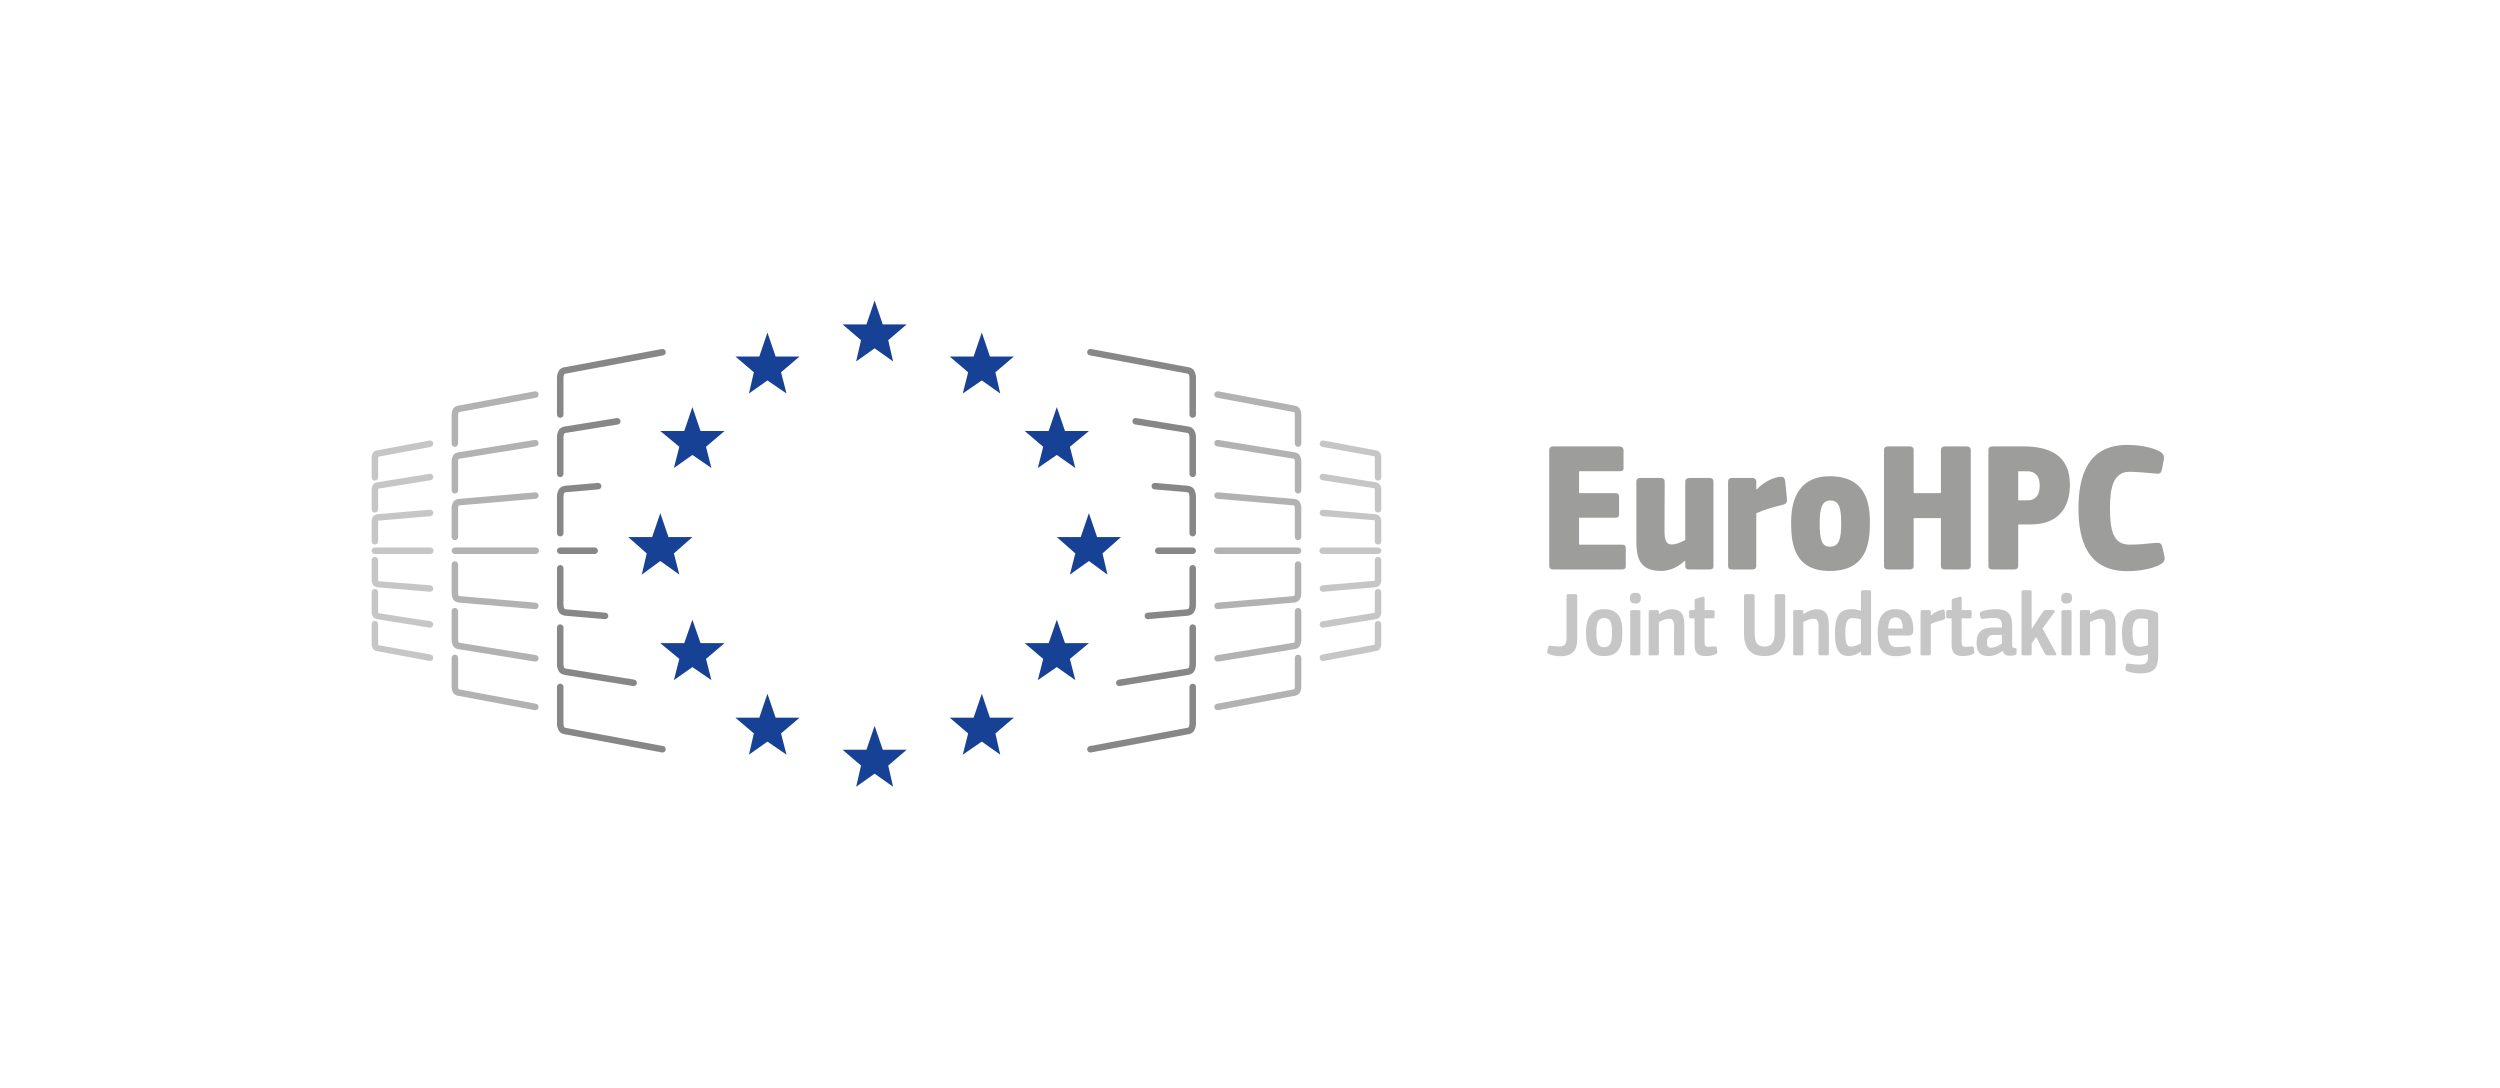
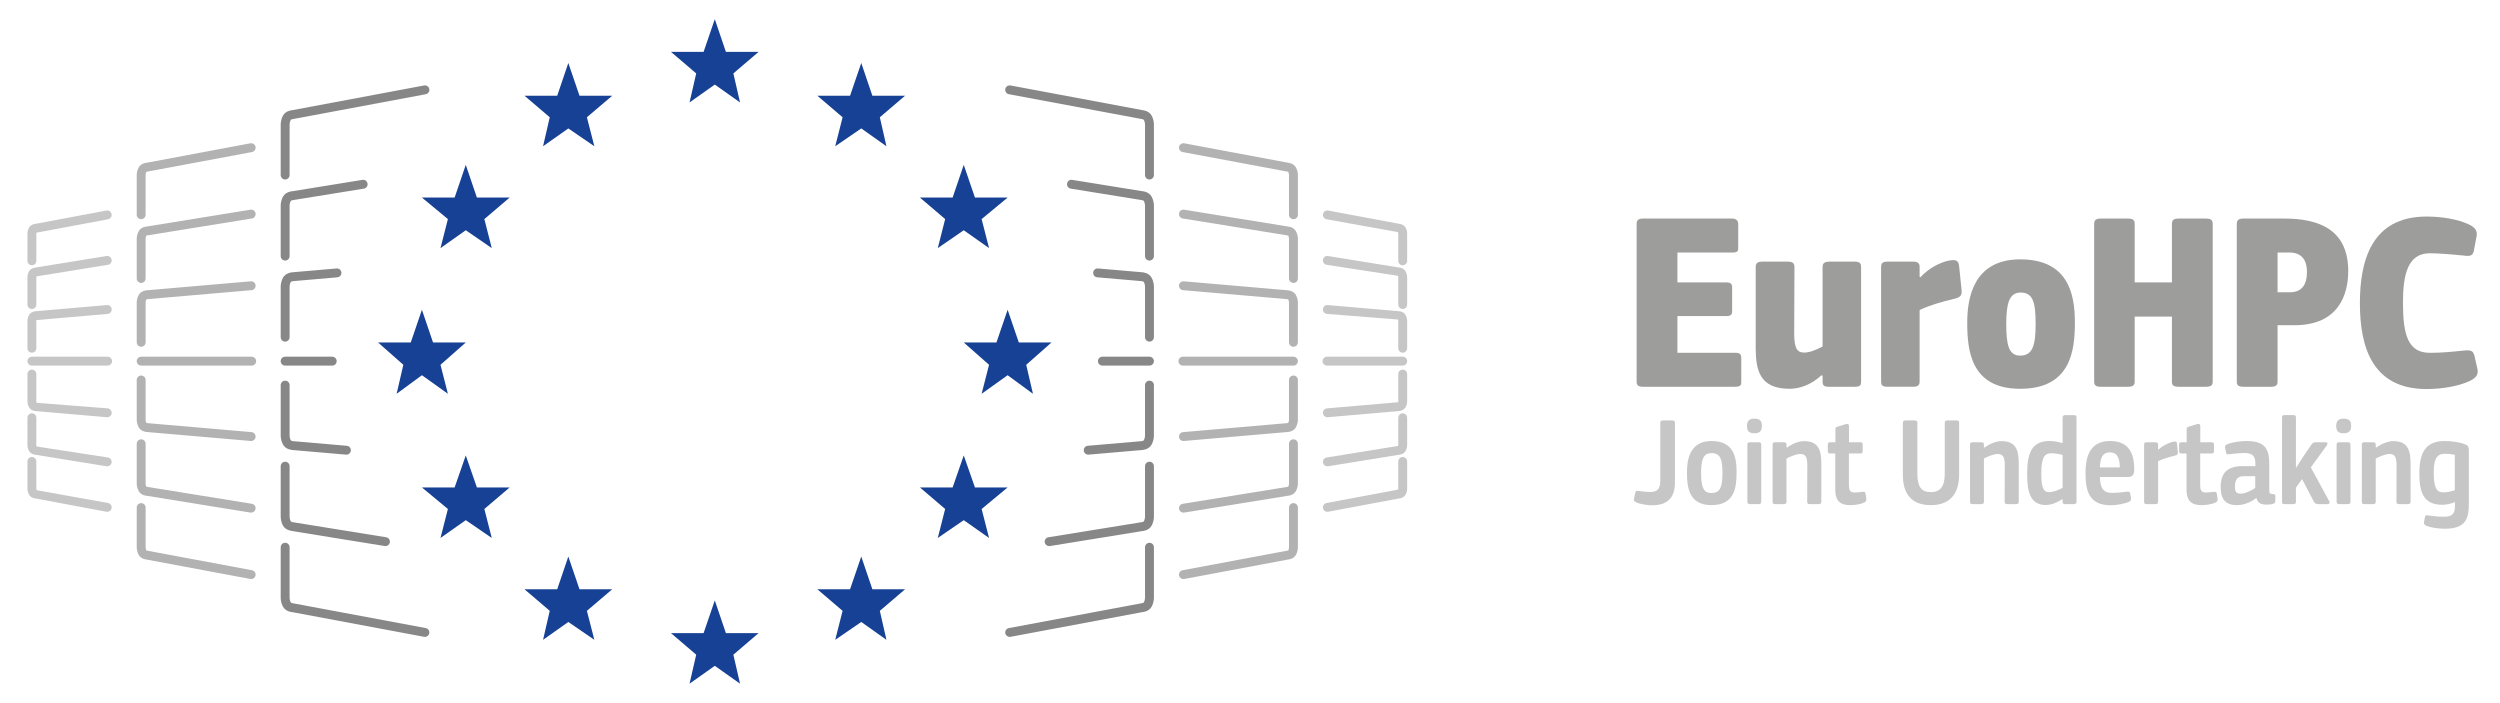
- <svg xmlns="http://www.w3.org/2000/svg" viewBox="0 0 384 167">
+ <svg xmlns="http://www.w3.org/2000/svg" viewBox="54 44 281 79">
  <defs>
    <style>.cls-1{fill:#b2b2b2;}.cls-1,.cls-2,.cls-3,.cls-4,.cls-5{stroke-width:0px;}.cls-2{fill:#164194;}.cls-3{fill:#878787;}.cls-4{fill:#c6c6c6;}.cls-5{fill:#9d9d9c;}</style>
  </defs>
  <g id="Layer_1">
    <path class="cls-3" d="M101.763,115.587c-.03,0-.061-.003-.092-.009l-14.863-2.781c-.014.008-.693-.048-1-.606-.262-.476-.259-.956-.258-1.01v-5.672c0-.276.224-.5.5-.5s.5.224.5.5v5.684c0,.01.001.273.134.516.026.048.177.094.242.098l14.928,2.789c.272.051.451.311.4.583-.045.24-.255.408-.491.408Z" />
    <path class="cls-3" d="M97.329,105.382c-.026,0-.053-.002-.081-.007l-10.429-1.688c.016-.021-.705-.051-1.011-.606-.262-.476-.259-.957-.258-1.011v-5.672c0-.276.224-.5.5-.5s.5.224.5.5v5.684c0,.01.001.274.134.517.026.047.176.093.242.097l10.482,1.694c.273.044.458.301.414.573-.04.245-.252.42-.493.42Z" />
    <path class="cls-3" d="M92.938,95.103c-.014,0-.029-.001-.043-.002l-6.038-.52c-.06-.003-.742-.056-1.048-.612-.262-.476-.259-.956-.258-1.01v-5.673c0-.276.224-.5.5-.5s.5.224.5.5v5.685c0,.01.001.273.134.516.026.048.177.094.242.098l6.054.521c.275.023.479.266.455.541-.022.261-.241.457-.498.457Z" />
    <path class="cls-3" d="M91.341,85.093h-5.292c-.276,0-.5-.224-.5-.5s.224-.5.5-.5h5.292c.276,0,.5.224.5.5s-.224.5-.5.5Z" />
    <path class="cls-3" d="M86.05,64.176c-.276,0-.5-.224-.5-.5v-5.684c-.001-.042-.004-.523.258-.999.307-.557.988-.609,1.065-.613l14.798-2.774c.27-.047.532.128.584.4.051.272-.128.532-.4.584l-14.863,2.782c-.15.015-.283.061-.307.104-.131.238-.134.502-.134.505v5.695c0,.276-.224.5-.5.5Z" />
    <path class="cls-3" d="M86.05,73.287c-.276,0-.5-.224-.5-.5v-5.684c-.001-.042-.004-.522.258-.998.307-.558.988-.609,1.065-.613l7.864-1.275c.274-.052.529.141.574.413.044.273-.141.529-.414.573l-7.917,1.281c-.139.013-.271.06-.295.103-.133.242-.134.506-.134.509v5.69c0,.276-.224.5-.5.5Z" />
    <path class="cls-3" d="M86.05,82.399c-.276,0-.5-.224-.5-.5v-5.684c-.001-.042-.004-.522.258-.998.307-.557.988-.609,1.065-.613l4.962-.429c.273-.021.517.18.541.455s-.18.518-.455.541l-4.978.43c-.102.008-.234.055-.258.099-.133.242-.134.506-.134.509v5.69c0,.276-.224.5-.5.5Z" />
    <path class="cls-1" d="M82.231,109.086c-.03,0-.061-.003-.092-.009l-11.695-2.188c-.004-.001-.589-.037-.86-.529-.219-.398-.217-.803-.216-.848v-4.461c0-.276.224-.5.5-.5s.5.224.5.5v4.472c0,.007.002.19.092.354.011.003.087.021.102.021l11.76,2.196c.272.051.451.311.4.583-.045.24-.255.408-.491.408Z" />
    <path class="cls-1" d="M82.231,101.621c-.026,0-.053-.002-.081-.007l-11.695-1.893c-.002.011-.601-.039-.872-.532-.219-.398-.217-.802-.216-.847v-4.462c0-.276.224-.5.5-.5s.5.224.5.5v4.473c0,.007.002.19.092.353h.001c.009,0,.069.019.111.022l11.74,1.898c.273.044.458.301.414.573-.04.245-.252.42-.493.42Z" />
    <path class="cls-1" d="M82.231,93.568c-.014,0-.029-.001-.043-.002l-11.695-1.01c-.05-.002-.64-.047-.909-.536-.219-.398-.217-.803-.216-.848v-4.462c0-.276.224-.5.5-.5s.5.224.5.5v4.473c0,.007.002.19.092.354.011.003.087.021.102.021l11.711,1.011c.275.023.479.266.455.541-.022.261-.241.457-.498.457Z" />
    <path class="cls-1" d="M82.289,85.093h-12.421c-.276,0-.5-.224-.5-.5s.224-.5.5-.5h12.421c.276,0,.5.224.5.5s-.224.5-.5.5Z" />
    <path class="cls-1" d="M69.868,68.635c-.276,0-.5-.224-.5-.5v-4.473c-.001-.034-.003-.439.216-.837.27-.487.858-.533.924-.537l11.631-2.181c.272-.046.532.128.584.4.051.272-.128.532-.4.583l-11.695,2.188c-.1.012-.163.031-.181.047-.078.146-.08.33-.08.332v4.478c0,.276-.224.5-.5.5Z" />
    <path class="cls-1" d="M69.868,75.804c-.276,0-.5-.224-.5-.5v-4.472c-.001-.034-.003-.439.216-.837.27-.489.859-.534.926-.537l11.641-1.888c.278-.051.529.141.574.413.044.273-.141.529-.414.573l-11.695,1.894c-.088.01-.15.028-.169.044-.078.147-.08.331-.08.333v4.477c0,.276-.224.5-.5.5Z" />
    <path class="cls-1" d="M69.868,82.974c-.276,0-.5-.224-.5-.5v-4.473c-.001-.034-.003-.438.216-.836.269-.488.858-.534.924-.538l11.68-1.008c.276-.025.518.18.541.455.024.275-.18.518-.455.541l-11.695,1.009c-.051.005-.113.024-.131.04-.078.147-.08.33-.08.332v4.478c0,.276-.224.5-.5.5Z" />
    <path class="cls-4" d="M66.054,101.529c-.03,0-.061-.003-.092-.009l-8.012-1.499c-.042-.003-.477-.041-.698-.441-.167-.303-.169-.603-.168-.66v-3.053c0-.276.224-.5.5-.5s.5.224.5.5v3.063c.001.026.009.104.044.168l8.017,1.44c.272.051.451.311.4.583-.045.24-.255.408-.491.408Z" />
    <path class="cls-4" d="M66.054,96.416c-.026,0-.053-.002-.081-.007l-8.012-1.297h-.001c-.043,0-.49-.047-.709-.442-.167-.304-.169-.604-.168-.661v-3.053c0-.276.224-.5.5-.5s.5.224.5.5v3.063c.001.026.009.104.044.168l8.005,1.235c.273.044.458.301.414.573-.04.245-.252.42-.493.42Z" />
    <path class="cls-4" d="M66.054,90.898c-.014,0-.029-.001-.043-.002l-8.012-.691c-.073-.004-.526-.048-.747-.448-.167-.303-.169-.603-.168-.66v-3.053c0-.276.224-.5.5-.5s.5.224.5.5v3.063c.001.026.009.104.044.168l7.968.625c.275.023.479.266.455.541-.022.261-.241.457-.498.457Z" />
    <path class="cls-4" d="M66.093,85.093h-8.509c-.276,0-.5-.224-.5-.5s.224-.5.5-.5h8.509c.276,0,.5.224.5.5s-.224.5-.5.5Z" />
    <path class="cls-4" d="M57.584,73.817c-.276,0-.5-.224-.5-.5v-3.063c-.001-.047.002-.347.167-.648.222-.401.675-.445.764-.45l7.947-1.491c.272-.049.532.129.584.399.051.272-.128.532-.4.583l-8.012,1.499c-.04.004-.049.082-.049.106v3.065c0,.276-.224.5-.5.5Z" />
    <path class="cls-4" d="M57.584,78.73c-.276,0-.5-.224-.5-.5v-3.063c-.001-.047.002-.347.167-.648.222-.401.675-.445.764-.45l7.958-1.291c.276-.049.529.142.574.413.044.273-.141.529-.414.573l-8.012,1.297c-.028.002-.037.08-.038.104v3.065c0,.276-.224.5-.5.5Z" />
    <path class="cls-4" d="M57.584,83.641c-.276,0-.5-.224-.5-.5v-3.063c-.001-.047.002-.347.167-.648.222-.401.675-.445.764-.45l7.996-.69c.277-.022.517.18.541.455s-.18.518-.455.541l-8.011.691c.007.002-.001.076-.002.1v3.065c0,.276-.224.5-.5.5Z" />
    <path class="cls-3" d="M167.486,115.587c-.236,0-.446-.168-.491-.408-.051-.272.128-.532.4-.583l14.864-2.781c.15-.015.283-.061.307-.105.133-.242.134-.507.134-.51v-5.689c0-.276.224-.5.5-.5s.5.224.5.5v5.684c.001.042.003.522-.258.998-.308.558-.988.609-1.065.613l-14.799,2.773c-.031.006-.062.009-.092.009Z" />
    <path class="cls-3" d="M171.921,105.382c-.241,0-.453-.175-.493-.42-.044-.273.141-.529.414-.573l10.429-1.688c.139-.013.272-.06.296-.103.132-.241.133-.507.133-.51v-5.689c0-.276.224-.5.5-.5s.5.224.5.5v5.684c.001.043.003.523-.258.999-.308.557-.988.608-1.065.612l-10.376,1.683c-.027.005-.054.007-.081.007Z" />
    <path class="cls-3" d="M176.312,95.103c-.257,0-.475-.196-.498-.457-.024-.275.18-.518.455-.541l6.038-.52c.102-.008.234-.055.258-.099.133-.242.134-.507.134-.51v-5.69c0-.276.224-.5.5-.5s.5.224.5.5v5.685c.001.042.003.522-.258.998-.308.558-.988.609-1.065.613l-6.022.519c-.015.001-.029.002-.043.002Z" />
    <path class="cls-3" d="M183.2,85.093h-5.292c-.276,0-.5-.224-.5-.5s.224-.5.5-.5h5.292c.276,0,.5.224.5.5s-.224.5-.5.5Z" />
    <path class="cls-3" d="M183.2,64.176c-.276,0-.5-.224-.5-.5v-5.684c0-.009-.001-.274-.134-.517-.026-.046-.176-.093-.242-.096l-14.929-2.79c-.272-.051-.451-.312-.4-.584.051-.272.315-.447.584-.4l14.864,2.782c.025.005.692.049.999.605.262.476.259.957.258,1.01v5.673c0,.276-.224.5-.5.5Z" />
    <path class="cls-3" d="M183.2,73.287c-.276,0-.5-.224-.5-.5v-5.684c0-.009-.001-.273-.134-.516-.024-.044-.157-.091-.248-.098l-7.964-1.287c-.273-.044-.458-.301-.414-.573.044-.273.293-.465.574-.413l7.917,1.281c-.013-.017.704.051,1.011.607.261.476.259.956.258,1.009v5.673c0,.276-.224.5-.5.5Z" />
    <path class="cls-3" d="M183.2,82.399c-.276,0-.5-.224-.5-.5v-5.684c0-.009-.001-.273-.134-.516-.024-.044-.157-.091-.248-.098l-4.988-.431c-.275-.023-.479-.266-.455-.541.023-.275.26-.477.541-.455l4.978.43c.06.003.741.055,1.048.612.261.476.259.956.258,1.009v5.673c0,.276-.224.5-.5.5Z" />
    <path class="cls-1" d="M187.018,109.086c-.236,0-.446-.168-.491-.408-.051-.272.128-.532.4-.583l11.695-2.188c.1-.012.162-.03.181-.046.078-.147.08-.331.08-.333v-4.477c0-.276.224-.5.5-.5s.5.224.5.5v4.472c.001.034.003.439-.216.837-.27.489-.859.534-.926.537l-11.629,2.181c-.031.006-.062.009-.092.009Z" />
    <path class="cls-1" d="M187.018,101.621c-.241,0-.453-.175-.493-.42-.044-.273.141-.529.414-.573l11.695-1.893c.088-.01.15-.029.169-.045.078-.147.08-.33.08-.332v-4.478c0-.276.224-.5.5-.5s.5.224.5.5v4.473c.001.034.003.438-.216.836-.269.488-.858.534-.925.538l-11.642,1.887c-.027.005-.054.007-.081.007Z" />
    <path class="cls-1" d="M187.018,93.568c-.257,0-.475-.196-.498-.457-.024-.275.18-.518.455-.541l11.695-1.01c.051-.005.113-.023.132-.039.078-.147.08-.331.08-.333v-4.478c0-.276.224-.5.5-.5s.5.224.5.5v4.473c.001.034.003.439-.216.837-.27.489-.859.534-.926.537l-11.678,1.009c-.015.001-.029.002-.043.002Z" />
    <path class="cls-1" d="M199.382,85.093h-12.421c-.276,0-.5-.224-.5-.5s.224-.5.5-.5h12.421c.276,0,.5.224.5.5s-.224.5-.5.5Z" />
    <path class="cls-1" d="M199.382,68.635c-.276,0-.5-.224-.5-.5v-4.473c0-.007-.002-.19-.092-.354-.008.005-.068-.019-.111-.021l-11.752-2.196c-.272-.051-.451-.311-.4-.583.052-.272.317-.445.584-.4l11.695,2.189c.004-.001.591.043.86.528.22.399.218.804.217.849v4.462c0,.276-.224.5-.5.5Z" />
    <path class="cls-1" d="M199.382,75.804c-.276,0-.5-.224-.5-.5v-4.472c0-.007-.002-.19-.092-.354-.011-.003-.087-.021-.102-.021l-11.748-1.899c-.273-.044-.458-.301-.414-.573s.294-.464.574-.413l11.695,1.894c.007-.001.602.04.872.531.219.398.217.803.216.848v4.461c0,.276-.224.5-.5.5Z" />
    <path class="cls-1" d="M199.382,82.974c-.276,0-.5-.224-.5-.5v-4.473c0-.007-.002-.19-.092-.353h-.001c-.009,0-.069-.019-.111-.022l-11.703-1.01c-.275-.023-.479-.266-.455-.541s.257-.481.541-.455l11.695,1.009c.051.003.64.049.909.537.219.398.217.802.216.847v4.462c0,.276-.224.5-.5.5Z" />
    <path class="cls-4" d="M203.195,101.529c-.236,0-.446-.168-.491-.408-.051-.272.128-.532.4-.583l8.011-1.499c.041-.004.049-.082.05-.106v-3.065c0-.276.224-.5.5-.5s.5.224.5.5v3.063c.001.047-.002.347-.167.648-.222.401-.675.445-.764.45l-7.946,1.491c-.031.006-.062.009-.092.009Z" />
    <path class="cls-4" d="M203.195,96.416c-.241,0-.453-.175-.493-.42-.044-.273.141-.529.414-.573l8.011-1.297c.029-.002.038-.08.038-.104v-3.065c0-.276.224-.5.5-.5s.5.224.5.5v3.063c.001.047-.002.347-.167.648-.222.401-.675.445-.764.45l-7.958,1.291c-.027.005-.054.007-.081.007Z" />
    <path class="cls-4" d="M203.195,90.898c-.257,0-.475-.196-.498-.457-.024-.275.18-.518.455-.541l8.01-.691c-.007-.002.002-.076.002-.1v-3.065c0-.276.224-.5.5-.5s.5.224.5.5v3.063c.001.047-.002.347-.167.648-.222.401-.675.445-.764.45l-7.995.69c-.015.001-.029.002-.043.002Z" />
    <path class="cls-4" d="M211.665,85.093h-8.509c-.276,0-.5-.224-.5-.5s.224-.5.5-.5h8.509c.276,0,.5.224.5.5s-.224.5-.5.5Z" />
    <path class="cls-4" d="M211.665,73.817c-.276,0-.5-.224-.5-.5v-3.063c-.001-.026-.009-.104-.044-.168l-8.017-1.44c-.272-.051-.451-.311-.4-.583.052-.271.316-.447.584-.399l8.011,1.499c.024-.001.477.041.698.441.167.303.169.603.168.66v3.053c0,.276-.224.5-.5.5Z" />
    <path class="cls-4" d="M211.665,78.73c-.276,0-.5-.224-.5-.5v-3.063c-.001-.026-.009-.104-.044-.168l-8.005-1.235c-.273-.044-.458-.301-.414-.573.044-.272.295-.462.574-.413l8.011,1.297c.037,0,.489.043.71.442.167.304.169.604.168.661v3.053c0,.276-.224.5-.5.5Z" />
    <path class="cls-4" d="M211.665,83.641c-.276,0-.5-.224-.5-.5v-3.063c-.001-.026-.009-.104-.044-.168l-7.968-.625c-.275-.023-.479-.266-.455-.541.023-.275.256-.477.541-.455l8.011.691c.073.004.526.048.747.448.167.303.169.603.168.66v3.053c0,.276-.224.5-.5.5Z" />
    <path class="cls-5" d="M249.033,87.473h-10.364c-.598,0-.712-.228-.712-.598v-17.682c0-.37.114-.627.712-.627h10.023c.484,0,.684.257.684.627v2.619c0,.342,0,.569-.626.569h-6.207v3.36h5.495c.483,0,.654.171.654.541v2.619c0,.342,0,.626-.654.626h-5.495v4.129h6.577c.483,0,.598.228.598.598v2.62c0,.342,0,.598-.684.598Z" />
    <path class="cls-5" d="M258.715,86.191c-1.139,1.082-2.505,1.509-3.559,1.509-3.389,0-3.787-2.106-3.815-4.498v-9.169c0-.256.028-.626.712-.626h2.904c.626,0,.74.256.74.626,0,2.506-.028,5.012-.028,7.517,0,1.794.455,2.079,1.139,2.079.541,0,1.253-.257,2.05-.684v-8.94c0-.284.086-.598.769-.598h2.848c.626,0,.712.256.712.626v12.842c0,.37-.057.598-.684.598h-2.989c-.655,0-.655-.342-.655-.598v-.655c-.057,0-.085-.028-.143-.028Z" />
    <path class="cls-5" d="M274.462,76.396c.085.712.028.997-.826,1.196-1.452.342-2.79.74-3.872,1.253v8.029c0,.256-.028.598-.712.598h-2.904c-.626,0-.712-.228-.712-.598v-12.842c0-.37.086-.626.712-.626h2.904c.684,0,.712.37.712.626v1.082l.085.058c1.082-1.225,2.791-1.937,3.702-1.937.37,0,.598.143.654.684l.257,2.477Z" />
    <path class="cls-5" d="M281.068,87.7c-5.553,0-5.951-4.299-5.951-7.46,0-2.505.569-7.089,5.951-7.089,5.353,0,6.15,3.815,6.15,7.089,0,3.161-.456,7.46-6.15,7.46ZM281.125,76.881c-1.31,0-1.623,1.281-1.623,3.53,0,2.449.314,3.56,1.566,3.56,1.424,0,1.736-1.196,1.736-3.56,0-2.335-.256-3.53-1.68-3.53Z" />
    <path class="cls-5" d="M301.969,87.473h-3.075c-.684,0-.769-.228-.769-.598v-7.289h-4.186v7.289c0,.256-.028.598-.711.598h-3.133c-.598,0-.711-.228-.711-.598v-17.682c0-.37.113-.627.711-.627h3.133c.683,0,.711.342.711.627v6.549h4.186v-6.549c0-.37.086-.627.769-.627h3.075c.711,0,.74.342.74.627v17.682c0,.256-.029.598-.74.598Z" />
    <path class="cls-5" d="M311.906,80.554h-1.907v6.321c0,.256-.029.598-.712.598h-3.133c-.626,0-.74-.228-.74-.598v-17.682c0-.37.114-.627.74-.627h4.642c3.815,0,7.146,1.225,7.146,5.894,0,2.619-1.054,6.093-6.036,6.093ZM311.337,72.382h-1.338v4.471h1.395c1.253,0,1.908-.769,1.908-2.278,0-1.509-.74-2.192-1.965-2.192Z" />
    <path class="cls-5" d="M326.741,68.339c1.651,0,3.531.285,4.812.911.569.285.911.627.825,1.253l-.312,1.651c-.114.569-.37.684-1.168.569-1.366-.142-2.961-.256-3.787-.256-2.505,0-3.018,2.448-3.018,5.552,0,3.56.541,5.638,3.018,5.638,1.196,0,2.192-.085,3.844-.256.826-.086,1.025.057,1.168.569l.342,1.509c.143.655-.228,1.025-.798,1.31-1.281.627-3.217.94-4.926.94-6.207,0-7.488-4.896-7.488-9.652,0-4.641,1.225-9.737,7.488-9.737Z" />
    <path class="cls-4" d="M239.725,100.791c-.554,0-1.349-.1-1.873-.354-.213-.114-.228-.228-.185-.412l.142-.652c.043-.199.114-.213.341-.185.497.057.98.113,1.362.113.865,0,1.106-.469,1.106-1.277v-6.499c0-.185.071-.27.312-.27h1.022c.256,0,.312.1.312.27v6.755c-.014,1.575-.767,2.512-2.54,2.512Z" />
    <path class="cls-4" d="M246.369,100.776c-2.569,0-2.754-2.043-2.754-3.703,0-1.235.228-3.506,2.754-3.506s2.823,1.859,2.823,3.506c0,1.66-.185,3.703-2.823,3.703ZM246.383,94.93c-.965,0-1.178.795-1.178,2.242,0,1.49.213,2.242,1.164,2.242,1.022,0,1.234-.752,1.234-2.242,0-1.476-.199-2.242-1.221-2.242Z" />
    <path class="cls-4" d="M251.183,92.702c-.724,0-.823-.411-.823-.837,0-.454.17-.81.823-.81.709,0,.852.327.852.81,0,.44-.128.837-.852.837ZM251.665,100.663h-.936c-.241,0-.326-.085-.326-.27v-6.414c0-.185.085-.27.326-.27h.936c.241,0,.298.113.298.27v6.414c0,.156-.057.27-.298.27Z" />
    <path class="cls-4" d="M254.873,94.306c.482-.369,1.249-.724,1.901-.724,1.803,0,1.944,1.263,1.944,2.696v4.115c0,.156-.057.27-.298.27h-.993c-.213,0-.298-.085-.298-.27,0-.596.014-3.519.014-4.102,0-1.007-.255-1.263-.795-1.263-.454,0-1.106.284-1.546.511v4.854c0,.156-.058.27-.299.27h-.979c-.228,0-.284-.085-.284-.27v-6.414c0-.185.057-.27.284-.27h.993c.213,0,.284.099.284.27v.298l.07.028Z" />
    <path class="cls-4" d="M263.774,100.053c.043.241-.071.341-.198.412-.469.241-1.179.311-1.603.311-1.32,0-1.69-.667-1.69-1.745v-4.059h-.553c-.228,0-.284-.085-.284-.284v-.695c0-.198.057-.283.284-.283h.567v-1.477c0-.184.128-.255.298-.298l.894-.27c.213-.057.341.015.341.241v1.803h1.263c.256,0,.271.099.271.283v.682c0,.198-.015.298-.271.298h-1.276v3.463c0,.737.127.922.681.922.156,0,.567-.042.823-.071.284-.028.341.029.369.228l.085.539Z" />
    <path class="cls-4" d="M272.59,97.243v-5.705c0-.198.071-.283.327-.283h.965c.27,0,.326.1.326.283v5.805c0,2.086-.98,3.434-3.179,3.434-2.313,0-3.15-1.419-3.15-3.434v-5.805c0-.198.071-.283.341-.283h.965c.27,0,.326.1.326.283v5.705c0,1.462.44,2.072,1.519,2.072,1.065,0,1.56-.639,1.56-2.072Z" />
    <path class="cls-4" d="M277.065,94.306c.482-.369,1.249-.724,1.901-.724,1.803,0,1.944,1.263,1.944,2.696v4.115c0,.156-.057.27-.298.27h-.993c-.213,0-.298-.085-.298-.27,0-.596.014-3.519.014-4.102,0-1.007-.255-1.263-.795-1.263-.454,0-1.106.284-1.546.511v4.854c0,.156-.058.27-.299.27h-.979c-.228,0-.284-.085-.284-.27v-6.414c0-.185.057-.27.284-.27h.993c.213,0,.284.099.284.27v.298l.07.028Z" />
    <path class="cls-4" d="M285.838,93.767v-2.824c0-.185.071-.284.326-.284h.951c.256,0,.284.114.284.284v9.451c0,.142-.071.27-.284.27h-.993c-.213,0-.284-.085-.284-.27v-.27s-.028-.015-.042-.015c-.454.312-1.192.653-1.831.653-1.688,0-2.114-1.32-2.114-3.463,0-2.312.468-3.732,2.54-3.732.369,0,.908.071,1.419.241l.028-.042ZM284.334,99.315c.44,0,1.163-.271,1.504-.483v-3.689c-.524-.155-.979-.198-1.277-.198-.809,0-1.121.554-1.121,2.312,0,1.788.341,2.059.894,2.059Z" />
    <path class="cls-4" d="M288.409,97.215c0-1.377.213-3.647,2.754-3.647,2.312,0,2.71,1.647,2.725,3.179,0,.54-.143.866-.71.866h-3.15c.043,1.391.469,1.788,1.391,1.788.454,0,1.065-.057,1.59-.128.213-.028.383-.043.426.198l.085.497c.042.198-.015.326-.213.426-.511.241-1.434.398-2.086.398-2.441,0-2.811-1.703-2.811-3.576ZM290.027,96.533h2.242c-.028-.922-.198-1.688-1.121-1.688-.767,0-1.078.525-1.121,1.688Z" />
    <path class="cls-4" d="M298.786,94.774c.028.241-.015.354-.284.425-.767.185-1.504.426-1.93.639v4.556c0,.156-.057.27-.298.27h-.994c-.213,0-.283-.085-.283-.27v-6.414c0-.185.07-.27.283-.27h.98c.256,0,.312.113.312.27v.539l.028.028c.44-.44,1.249-.837,1.816-.923.185-.014.27.043.283.256l.086.894Z" />
    <path class="cls-4" d="M303.258,100.053c.043.241-.071.341-.198.412-.469.241-1.179.311-1.603.311-1.32,0-1.69-.667-1.69-1.745v-4.059h-.553c-.228,0-.284-.085-.284-.284v-.695c0-.198.057-.283.284-.283h.567v-1.477c0-.184.128-.255.298-.298l.894-.27c.213-.057.341.015.341.241v1.803h1.264c.255,0,.27.099.27.283v.682c0,.198-.015.298-.27.298h-1.277v3.463c0,.737.127.922.681.922.156,0,.567-.042.823-.071.284-.028.341.029.369.228l.085.539Z" />
    <path class="cls-4" d="M303.601,98.762c0-1.675.837-2.37,2.469-2.37h1.434v-.312c0-.809-.326-1.163-1.221-1.163-.468,0-1.191.071-1.788.142-.185.028-.255-.028-.283-.198l-.114-.525c-.028-.156,0-.284.185-.369.54-.27,1.632-.398,2.242-.398,2.214,0,2.54,1.065,2.54,2.668v2.654c0,.553,0,.609.384.639.241.028.298.07.298.212v.554c0,.143-.043.27-.241.326-.185.071-.426.1-.71.1-.695,0-1.035-.198-1.163-.724-.015,0-.028-.015-.043-.015-.596.469-1.376.795-2.171.795-1.391,0-1.816-.823-1.816-2.015ZM307.488,97.527h-1.319c-.539,0-.965.255-.965,1.163,0,.596.17.795.667.795.496,0,1.206-.354,1.617-.639v-1.319Z" />
    <path class="cls-4" d="M312.062,98.818v1.589c0,.156-.057.256-.298.256h-.98c-.213,0-.284-.071-.284-.256v-9.479c0-.185.071-.271.284-.271h.98c.241,0,.298.114.298.271v5.619c.014,0,.014.014.028.014.78-1.248,1.135-1.745,1.731-2.61.113-.156.198-.241.496-.241h1.093c.199,0,.256.17.142.326l-1.816,2.497,2.072,3.817c.1.143.015.312-.185.312h-1.065c-.383,0-.454-.241-.61-.525l-1.191-2.284c-.241.311-.469.639-.695.965Z" />
    <path class="cls-4" d="M317.414,92.702c-.724,0-.823-.411-.823-.837,0-.454.17-.81.823-.81.709,0,.852.327.852.81,0,.44-.128.837-.852.837ZM317.897,100.663h-.936c-.241,0-.326-.085-.326-.27v-6.414c0-.185.085-.27.326-.27h.936c.241,0,.298.113.298.27v6.414c0,.156-.057.27-.298.27Z" />
    <path class="cls-4" d="M321.104,94.306c.482-.369,1.249-.724,1.901-.724,1.803,0,1.944,1.263,1.944,2.696v4.115c0,.156-.057.27-.298.27h-.993c-.213,0-.298-.085-.298-.27,0-.596.014-3.519.014-4.102,0-1.007-.255-1.263-.795-1.263-.454,0-1.106.284-1.546.511v4.854c0,.156-.058.27-.299.27h-.979c-.228,0-.284-.085-.284-.27v-6.414c0-.185.057-.27.284-.27h.993c.213,0,.284.099.284.27v.298l.07.028Z" />
    <path class="cls-4" d="M331.099,93.951c.354.128.398.383.398.639v5.96c0,1.66-.256,2.881-2.711,2.881-.624,0-1.476-.1-2.043-.327-.284-.127-.312-.255-.284-.426l.1-.539c.043-.241.128-.255.426-.198.61.1,1.319.142,1.717.142.965,0,1.234-.369,1.234-1.234v-.411c-.581.227-1.05.298-1.419.298-2.143,0-2.582-1.419-2.582-3.519,0-2.228.624-3.647,2.838-3.647.78,0,1.731.128,2.327.384ZM328.644,99.344c.326,0,.795-.086,1.277-.241v-3.988c-.341-.07-.724-.113-1.079-.113-.709,0-1.291.256-1.291,2.086,0,1.745.312,2.257,1.093,2.257Z" />
  </g>
  <g id="Layer_2">
    <polygon class="cls-2" points="134.343 46.155 133.085 49.829 129.415 49.829 132.254 52.252 131.504 55.514 134.343 53.505 137.18 55.514 136.43 52.252 139.267 49.829 135.591 49.829 134.343 46.155" />
    <polygon class="cls-2" points="134.343 111.489 133.085 115.161 129.415 115.161 132.254 117.587 131.504 120.845 134.343 118.838 137.18 120.845 136.43 117.587 139.267 115.161 135.591 115.161 134.343 111.489" />
    <polygon class="cls-2" points="101.423 78.819 100.17 82.495 96.493 82.495 99.335 85.003 98.58 88.26 101.423 86.174 104.344 88.26 103.511 85.003 106.353 82.495 102.674 82.495 101.423 78.819" />
    <polygon class="cls-2" points="167.257 78.819 166.001 82.495 162.325 82.495 165.17 85.003 164.334 88.26 167.257 86.174 170.104 88.26 169.346 85.003 172.185 82.495 168.514 82.495 167.257 78.819" />
    <polygon class="cls-2" points="117.879 51.08 116.631 54.759 112.953 54.759 115.792 57.181 115.04 60.438 117.879 58.435 120.805 60.438 119.967 57.181 122.814 54.759 119.135 54.759 117.879 51.08" />
    <polygon class="cls-2" points="150.806 51.08 149.546 54.759 145.87 54.759 148.708 57.181 147.879 60.438 150.806 58.435 153.634 60.438 152.893 57.181 155.73 54.759 152.054 54.759 150.806 51.08" />
    <polygon class="cls-2" points="117.879 106.556 116.631 110.233 112.953 110.233 115.792 112.658 115.04 115.916 117.879 113.909 120.805 115.916 119.967 112.658 122.814 110.233 119.135 110.233 117.879 106.556" />
    <polygon class="cls-2" points="150.806 106.556 149.546 110.233 145.87 110.233 148.708 112.658 147.879 115.916 150.806 113.909 153.634 115.916 152.893 112.658 155.73 110.233 152.054 110.233 150.806 106.556" />
    <polygon class="cls-2" points="106.353 62.531 105.1 66.206 101.423 66.206 104.344 68.625 103.511 71.886 106.353 69.879 109.274 71.886 108.441 68.625 111.284 66.206 107.603 66.206 106.353 62.531" />
    <polygon class="cls-2" points="162.325 62.531 161.075 66.206 157.399 66.206 160.235 68.625 159.407 71.886 162.325 69.879 165.17 71.886 164.334 68.625 167.257 66.206 163.583 66.206 162.325 62.531" />
    <polygon class="cls-2" points="106.353 95.192 105.1 98.789 101.423 98.789 104.344 101.21 103.511 104.467 106.353 102.465 109.274 104.467 108.441 101.21 111.284 98.789 107.603 98.789 106.353 95.192" />
    <polygon class="cls-2" points="162.325 95.192 161.075 98.789 157.399 98.789 160.235 101.21 159.407 104.467 162.325 102.465 165.17 104.467 164.334 101.21 167.257 98.789 163.583 98.789 162.325 95.192" />
  </g>
</svg>
